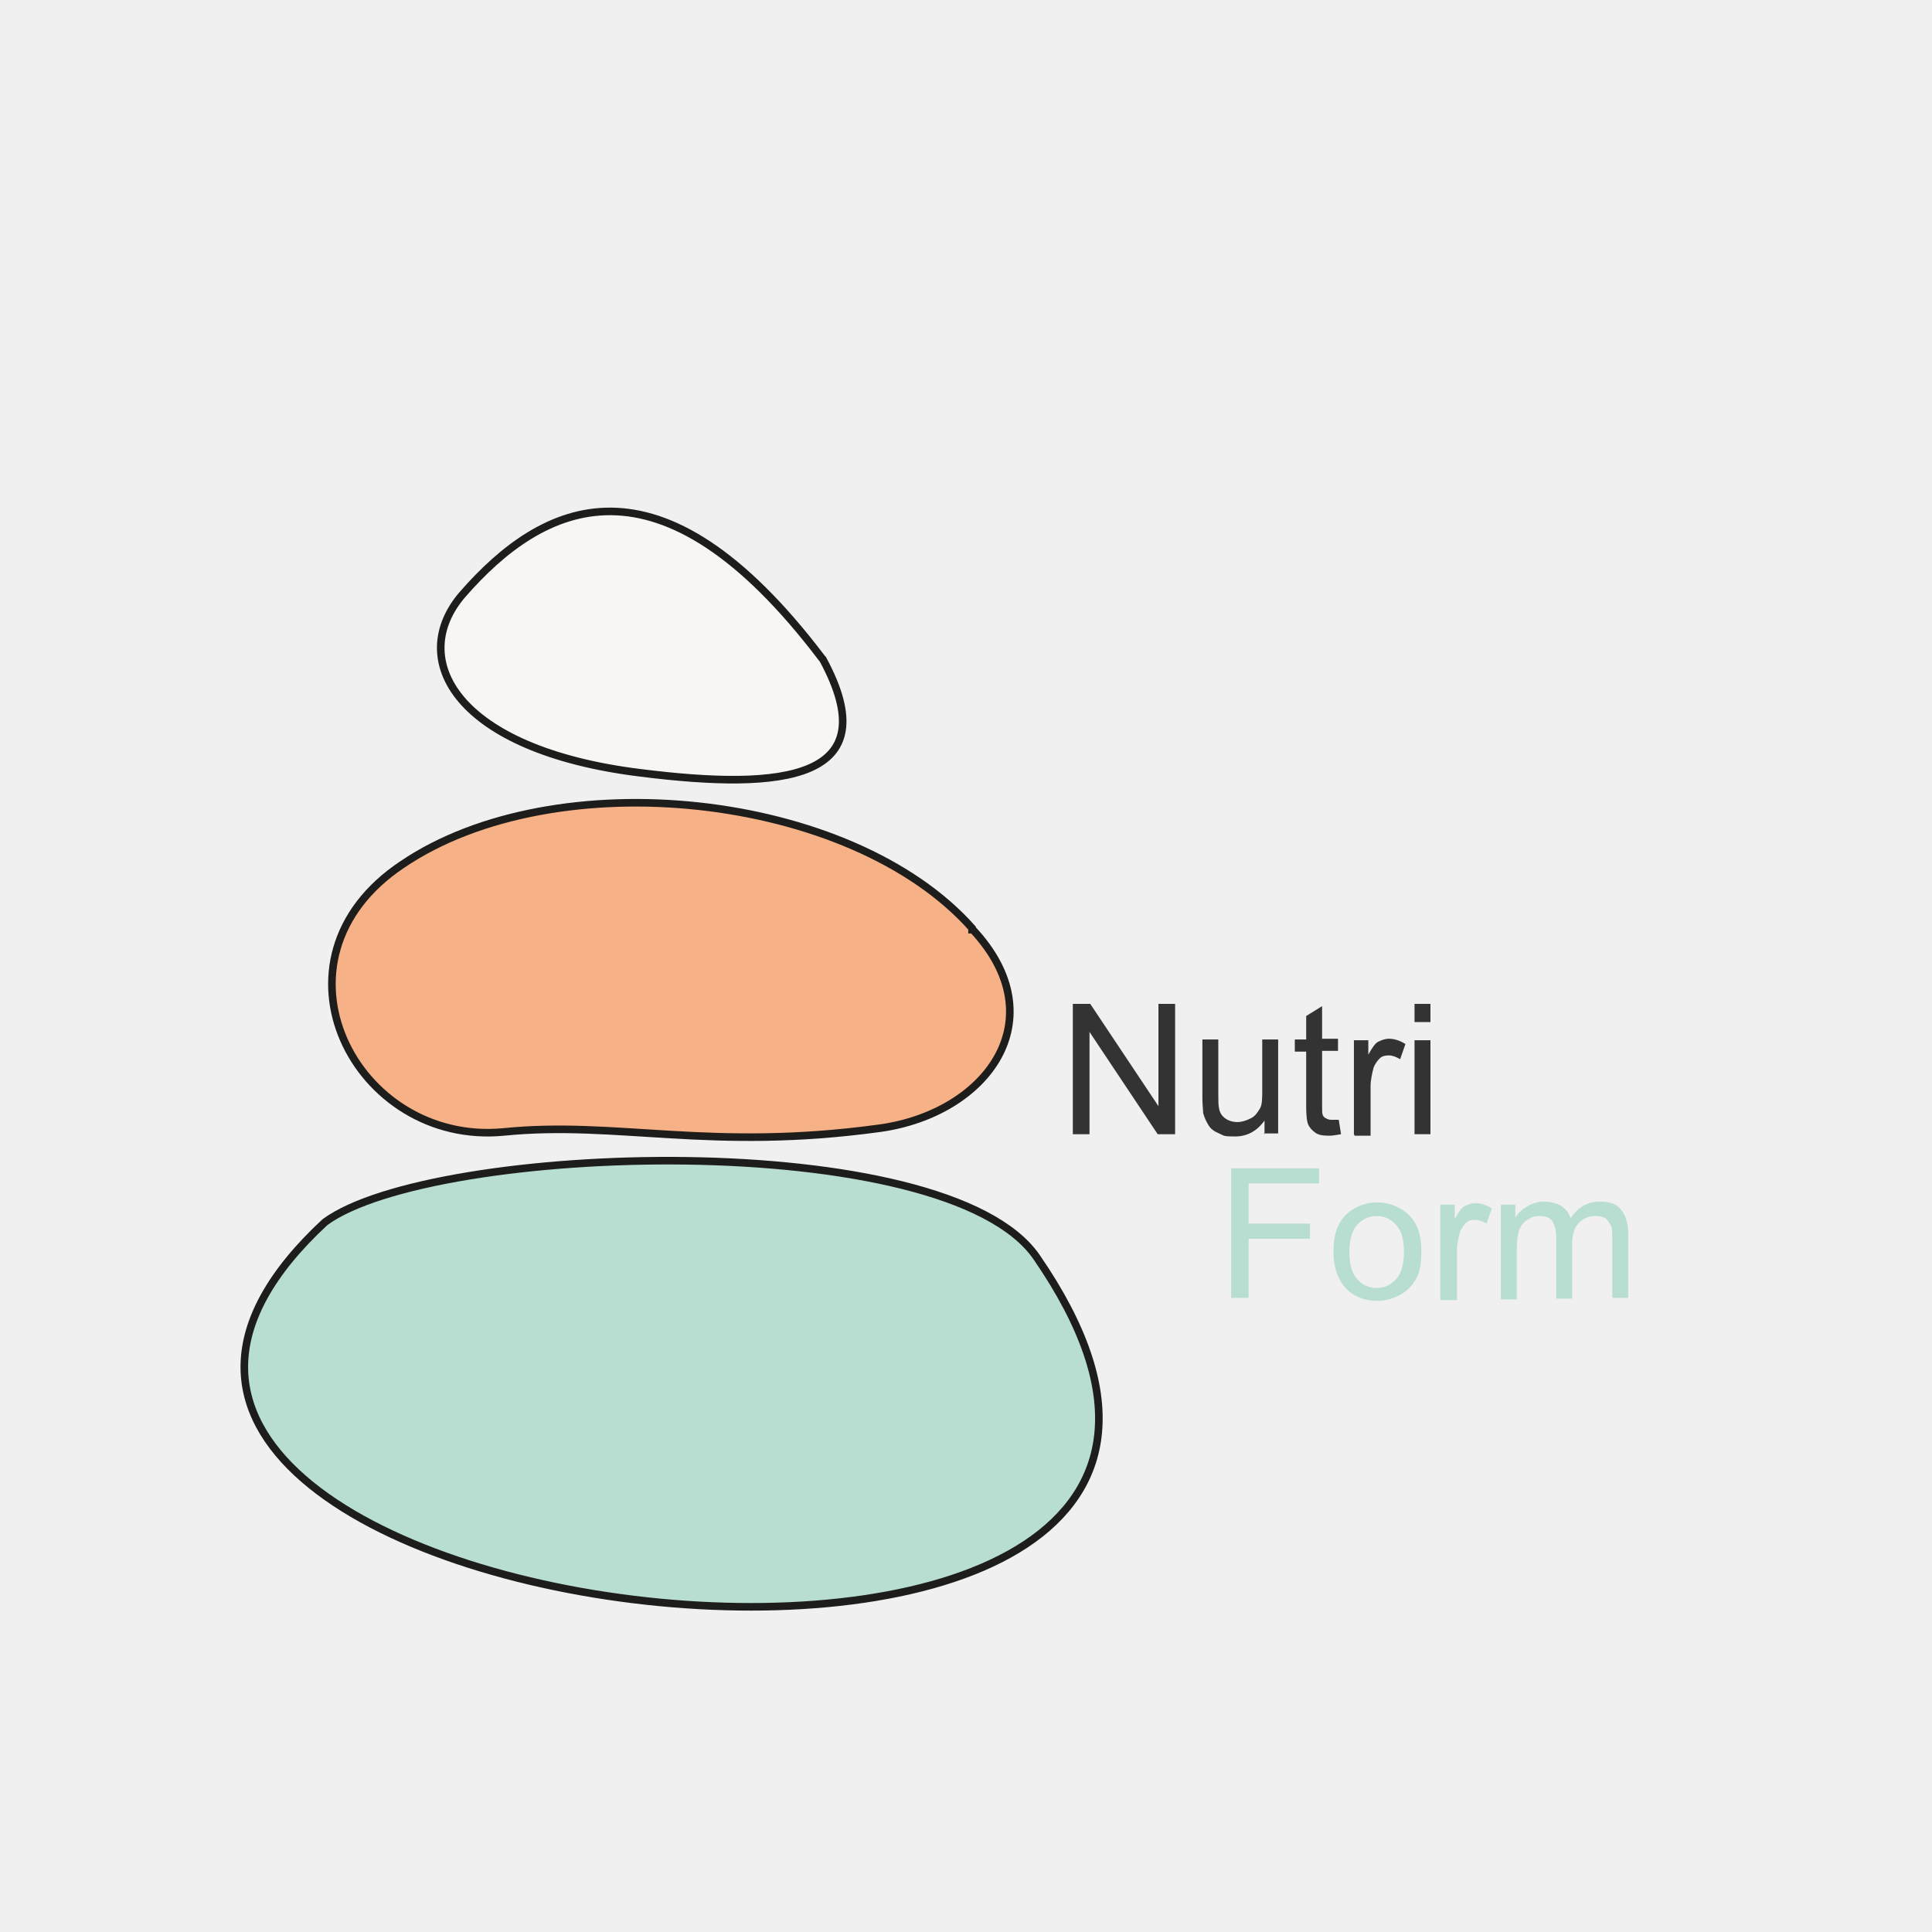
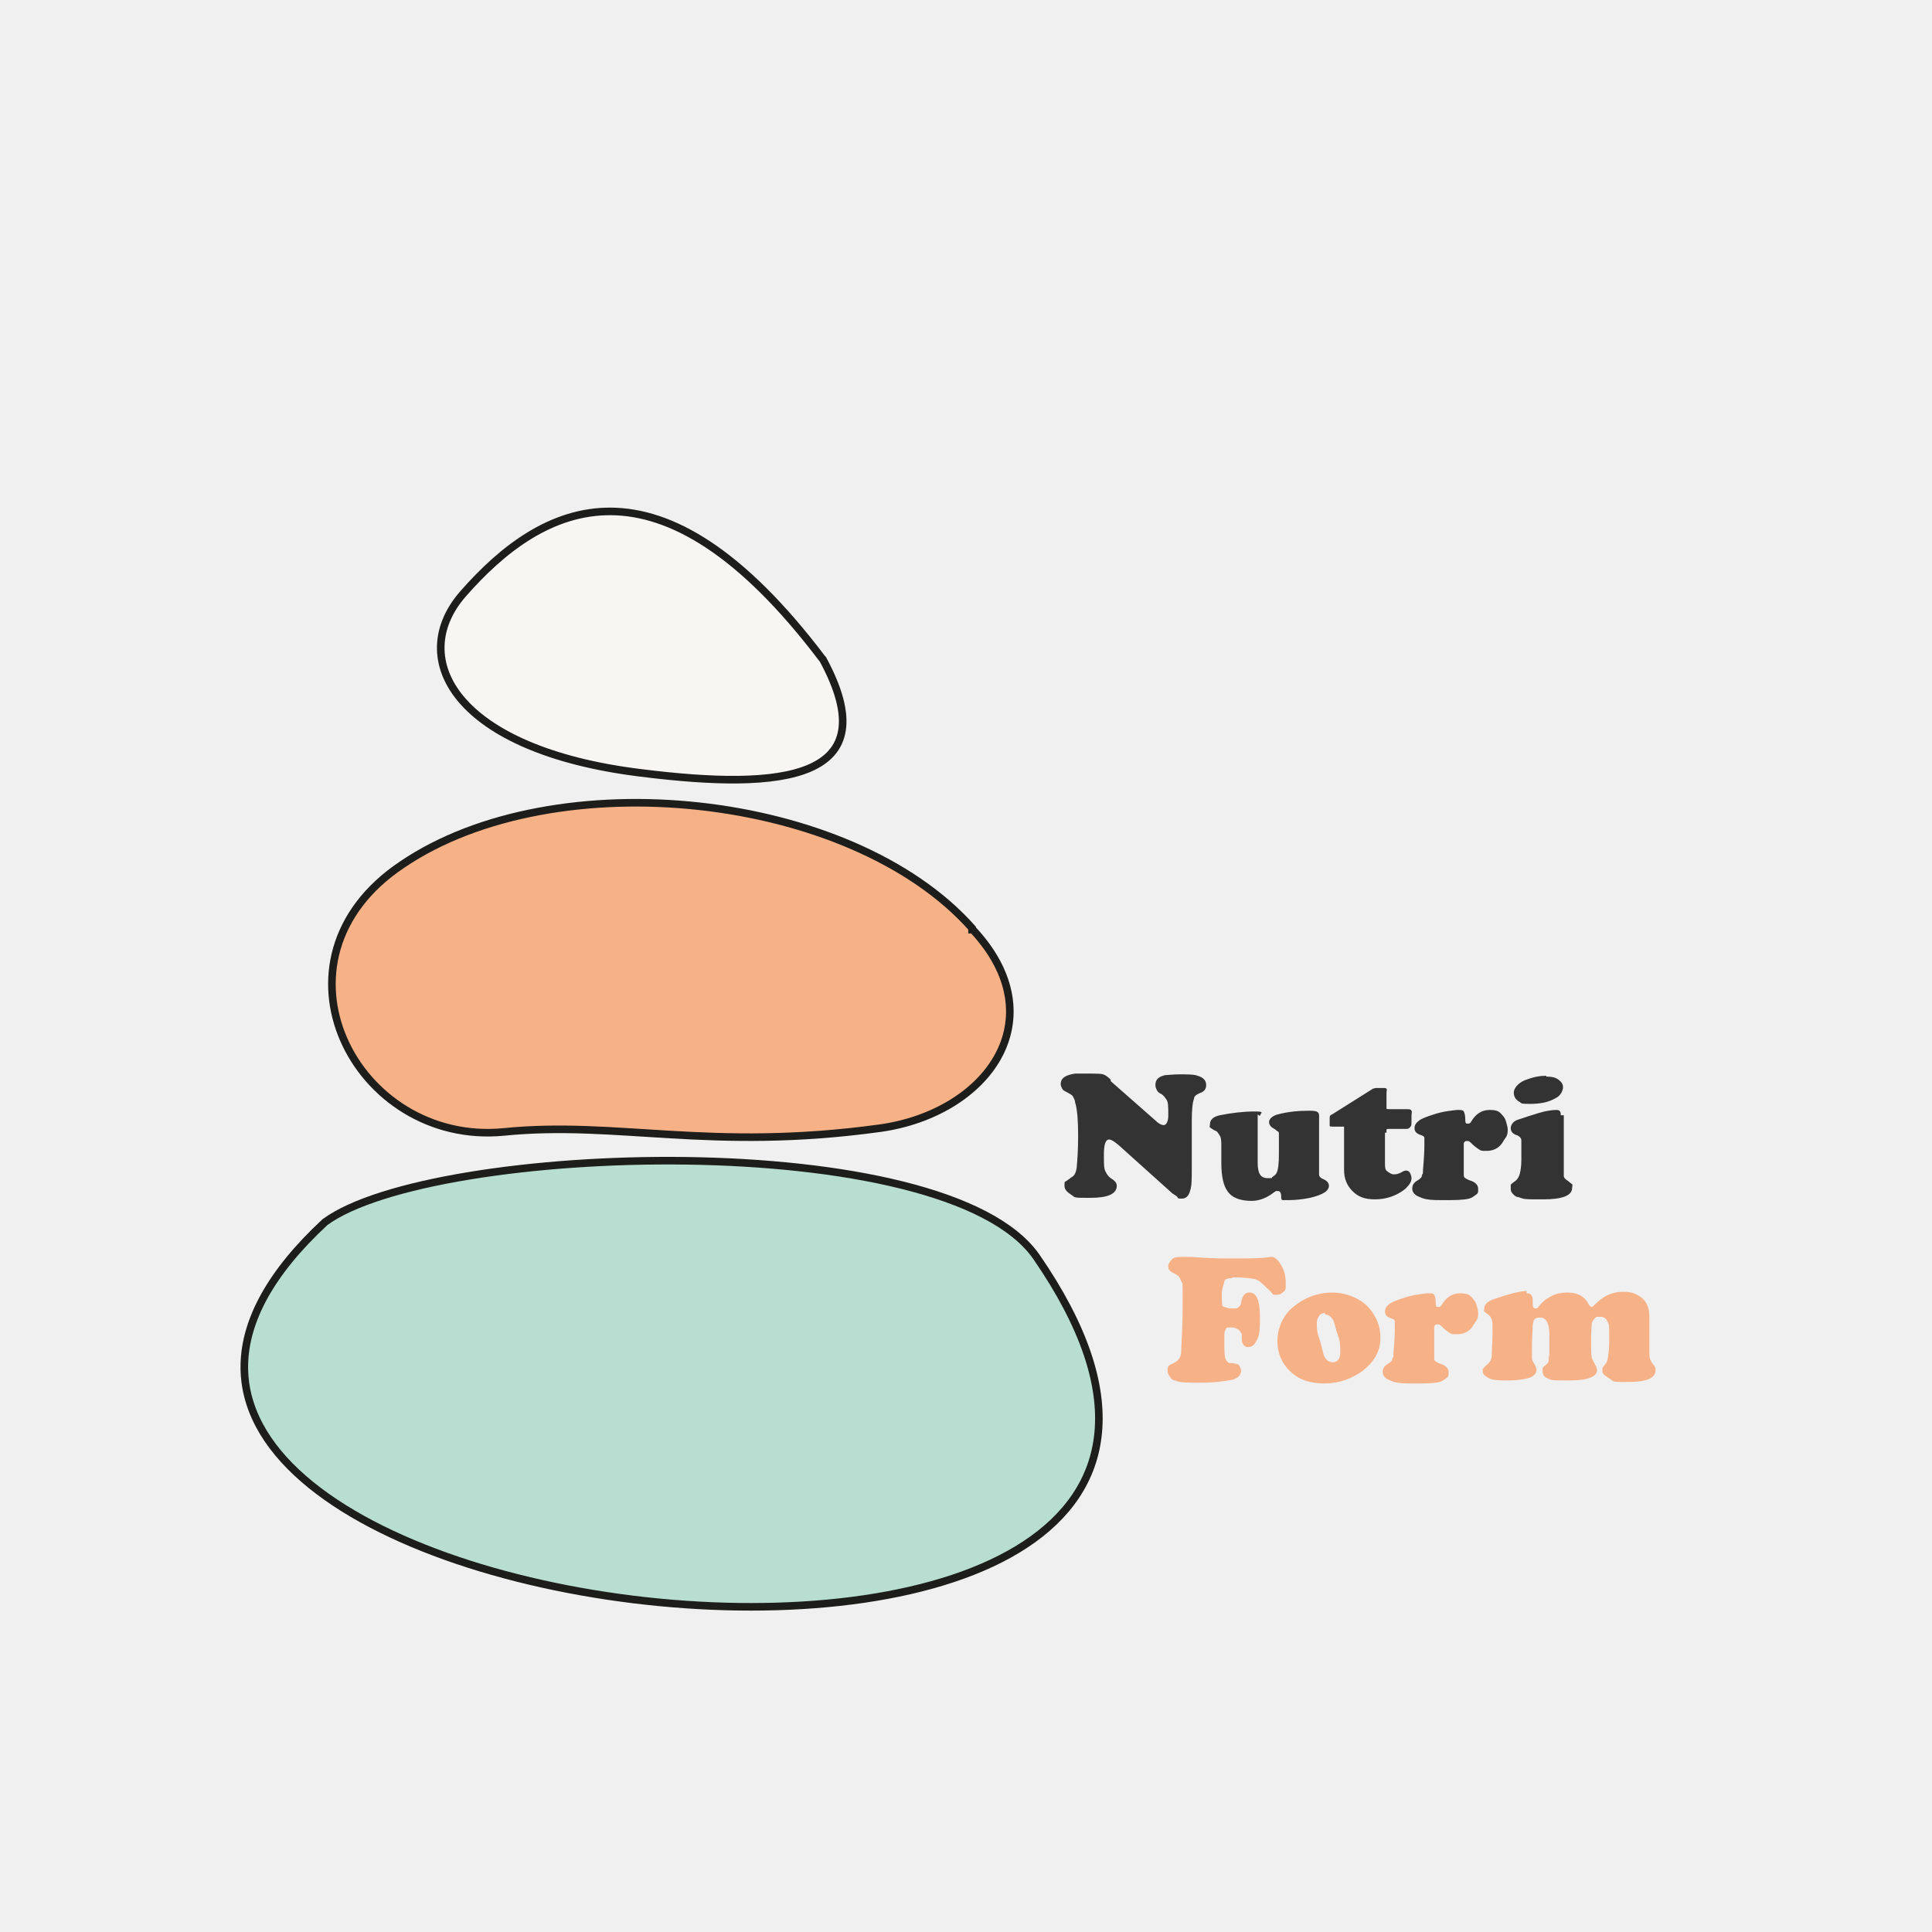
<svg xmlns="http://www.w3.org/2000/svg" id="Calque_1" version="1.1" viewBox="0 0 255 255">
  <defs>
    <style>
      .st0 {
        fill: #f7f6f2;
      }

      .st0, .st1, .st2, .st3, .st4 {
        stroke-miterlimit: 10;
      }

      .st0, .st1, .st2, .st4 {
        stroke: #1d1d1b;
      }

      .st5 {
        isolation: isolate;
      }

      .st1 {
        display: none;
        fill: #fff;
      }

-       .st2, .st6 {
+       .st2 {
        fill: #b8ddd1;
      }

      .st3 {
        fill: none;
        stroke: #000;
      }

-       .st4 {
+       .st6, .st4 {
        fill: #f7b186;
      }

      .st7 {
        fill: #333;
      }
    </style>
  </defs>
  <rect class="st1" x="-7.9" y="-678.2" width="300.8" height="300.8" />
  <path class="st1" d="M-53.5-478.4" />
  <path class="st1" d="M-22.5-478.4" />
  <path class="st2" d="M42.9,161.3c14.2-10.4,81.9-12.7,93.9,4.6,50.8,73.6-152.3,49.5-93.9-4.6h0Z" />
  <path class="st4" d="M128.3,122.5c-16-18-55-22.1-75.2-8.4-18.9,12.6-6.2,37.2,13.4,35.3,15-1.5,27.2,2.6,49.7-.5,14.1-2,23.2-14.4,12.2-26.2h-.1v-.2Z" />
  <path class="st0" d="M108.6,87c8.6,15.9-5.1,17.4-24.1,15-24.3-3-30.9-15-23.4-23.6,10.5-12,25.9-19.9,47.4,8.5h0Z" />
+   <path class="st3" d="M-144.9-614.2" />
  <g class="st5">
    <g class="st5">
      <g class="st5">
-         <g class="st5">
-           <path class="st7" d="M141.6,149.7v-17.2h2.3l9,13.5v-13.5h2.2v17.2h-2.3l-9-13.5v13.5h-2.2Z" />
-           <path class="st7" d="M166.9,149.7v-1.8c-1,1.4-2.3,2.1-3.9,2.1s-1.4-.1-2.1-.4-1.1-.6-1.4-1.1-.5-.9-.7-1.6c0-.4-.1-1.1-.1-2v-7.7h2.1v6.9c0,1.1,0,1.8.1,2.2.1.6.4,1,.8,1.3s1,.5,1.6.5,1.2-.2,1.8-.5.9-.8,1.2-1.3.3-1.4.3-2.4v-6.7h2.1v12.4h-1.9Z" />
-           <path class="st7" d="M176.7,147.8l.3,1.9c-.6.1-1.1.2-1.6.2-.8,0-1.4-.1-1.8-.4s-.7-.6-.9-1-.3-1.2-.3-2.5v-7.2h-1.5v-1.6h1.5v-3.1l2.1-1.3v4.3h2.1v1.6h-2.1v7.3c0,.6,0,1,.1,1.2s.2.3.4.4.4.2.7.2.5,0,.9,0Z" />
-           <path class="st7" d="M178.7,149.7v-12.4h1.9v1.9c.5-.9.9-1.5,1.3-1.7s.9-.4,1.4-.4c.7,0,1.4.2,2.2.7l-.7,2c-.5-.3-1-.5-1.5-.5s-.9.1-1.2.4-.6.7-.8,1.2c-.2.8-.4,1.6-.4,2.5v6.5h-2.1Z" />
-           <path class="st7" d="M186.7,134.9v-2.4h2.1v2.4h-2.1ZM186.7,149.7v-12.4h2.1v12.4h-2.1Z" />
-         </g>
+         <path class="st7" d="M146.6,142.7l5.8,5.1c.5.5.9.7,1.2.7s.6-.4.6-1.3,0-1.7-.2-2-.4-.6-.7-.8c-.3-.1-.5-.3-.6-.5s-.2-.4-.2-.7c0-.7.4-1.1,1.3-1.3.4,0,1-.1,1.9-.1s2,0,2.4.2c.7.2,1.1.6,1.1,1.2s-.3.9-.9,1.1c-.2.1-.4.2-.5.3s-.2.2-.2.4c-.2.5-.3,1.5-.3,2.9v6.2c0,1.4,0,2.4-.2,3-.2.8-.6,1.1-1.1,1.1s-.5,0-.6-.2-.5-.3-.9-.7l-6.9-6.2c-.5-.4-.9-.7-1.2-.7-.5,0-.7.7-.7,2s0,1.8.2,2.2.4.7.7.9c.5.3.8.6.8,1,0,1.1-1.2,1.6-3.5,1.6s-1.9,0-2.5-.4-.9-.7-.9-1.2,0-.5.2-.6.4-.3.7-.5c.4-.2.6-.6.7-1.2.1-1,.2-2.5.2-4.3s-.1-3.5-.4-4.4c0-.3-.2-.6-.3-.8s-.4-.3-.7-.5c-.4-.2-.6-.3-.7-.5s-.2-.4-.2-.6c0-.8.6-1.2,1.9-1.4h2.3q1.1,0,1.4.1c.3.1.6.3,1,.7v.2Z" />
+         <path class="st7" d="M166,147.1v6.4c0,1.4.4,2,1.3,2s.4,0,.7-.2.4-.3.5-.5c.2-.4.3-1.2.3-2.5s0-2.2,0-2.6c0-.2,0-.3-.2-.4s-.2-.2-.4-.3c-.4-.2-.7-.5-.7-.9s.4-.8,1.1-1c1.5-.4,2.9-.5,4.3-.5s1.2.4,1.2,1.3,0,.3,0,.5v6.6c0,.3.2.5.7.7.4.2.6.5.6.8,0,.7-.8,1.2-2.5,1.6-1,.2-1.9.3-2.8.3s-.6,0-.8,0-.2-.3-.2-.5c0-.5-.2-.7-.4-.7h-.3c0,0-.3.2-.7.5-.8.5-1.6.8-2.5.8-1.5,0-2.6-.4-3.2-1.3-.5-.7-.8-1.9-.8-3.7s0-1.2,0-1.6v-.5c0-.7,0-1.2-.2-1.5s-.3-.6-.7-.7c-.3-.2-.5-.3-.6-.4s0-.2,0-.4c0-.6.4-1,1.3-1.2,1.5-.3,3.1-.5,4.6-.5s.7.2.7.6h0Z" />
+         <path class="st7" d="M182.8,149.5v4c0,.5,0,.9.3,1.1s.5.4.9.4.7-.1,1.2-.4c0,0,.2-.1.4-.1s.4.1.5.3.2.5.2.7c0,.5-.3.9-.8,1.4-1.1.9-2.5,1.4-4,1.4s-2.3-.4-3-1.1-1.1-1.6-1.1-2.8v-5.7h-1.5c-.2,0-.4,0-.4-.1v-1c0-.2,0-.4.3-.5l5.4-3.4c0,0,.3-.1.5-.1h.9c.2,0,.3,0,.4.1s0,.3,0,.5v1.6c0,.2,0,.4,0,.5s.2.1.5.1h2.2c.3,0,.5,0,.6.2s0,.3,0,.7v.7c0,.4,0,.6-.2.8s-.3.2-.6.2h-2.1c-.2,0-.4,0-.4.1s0,.2,0,.4h-.3Z" />
+         <path class="st7" d="M192.4,146.5c.4,0,.7,0,.8.2s.2.5.2,1.1.2.5.4.5.3-.1.4-.3c.6-1,1.4-1.5,2.4-1.5s1.3.2,1.7.7c.2.2.4.5.5.9s.2.7.2,1,0,.7-.3,1.1-.4.7-.7,1c-.5.5-1.1.7-1.8.7s-.7,0-1-.2-.6-.4-1.1-.9c-.2-.2-.3-.2-.5-.2s-.4.1-.4.4v1.6c0,1.2,0,2,0,2.4,0,.2,0,.4.2.5s.3.2.6.3c.7.2,1.1.6,1.1,1.1s0,.6-.3.8-.5.4-.9.5c-.8.2-1.9.2-3.3.2s-2.4,0-3.2-.4c-.6-.2-1-.6-1-1.1s.2-.8.7-1.1c.2-.1.4-.3.5-.4s0-.3.2-.5c0-.7.2-2,.2-3.9s0-.6,0-.8-.2-.3-.5-.4c-.6-.2-.8-.5-.8-.9s.2-.7.6-1,1-.5,1.9-.8c1.2-.4,2.2-.5,3.1-.6h.1Z" />
+         <path class="st7" d="M206.4,147.2v6.8c0,.5,0,.9,0,1.2s.3.5.6.7c.2.2.4.3.5.4s0,.3,0,.5c0,1-1.3,1.5-3.8,1.5s-2.5,0-3.3-.3c-.3,0-.5-.2-.7-.4s-.3-.4-.3-.7,0-.4,0-.5.3-.3.7-.6c.2-.2.4-.5.5-.9s.2-1,.2-1.8v-2.6c0-.3-.3-.6-.7-.7-.5-.2-.7-.5-.7-.9s.3-.9.9-1.1c.9-.3,1.8-.6,2.8-.9s1.8-.4,2.3-.4.6.2.6.7h.1ZM204.1,142.1c.7,0,1.2.1,1.6.4s.6.6.6,1-.3,1.1-.9,1.4c-1,.6-2.1.8-3.5.8s-1-.1-1.4-.3c-.5-.3-.7-.7-.7-1.2s.5-1.2,1.4-1.6c1-.4,1.9-.6,2.7-.6h.2Z" />
      </g>
    </g>
  </g>
  <g class="st5">
    <g class="st5">
      <g class="st5">
-         <g class="st5">
-           <path class="st6" d="M162.5,171.4v-17.2h11.6v2h-9.3v5.3h8.1v2h-8.1v7.8h-2.3Z" />
-           <path class="st6" d="M176,165.2c0-2.3.6-4,1.9-5.1,1.1-.9,2.4-1.4,3.9-1.4s3.1.6,4.2,1.7,1.6,2.7,1.6,4.6-.2,2.9-.7,3.8-1.2,1.6-2.1,2.1-1.9.8-3,.8c-1.7,0-3.2-.6-4.2-1.7s-1.6-2.7-1.6-4.8ZM178.1,165.2c0,1.6.3,2.8,1,3.6s1.6,1.2,2.6,1.2,1.9-.4,2.6-1.2,1-2,1-3.6-.3-2.7-1-3.5-1.6-1.2-2.6-1.2-1.9.4-2.6,1.2-1,2-1,3.6Z" />
-           <path class="st6" d="M190.1,171.4v-12.4h1.9v1.9c.5-.9.9-1.5,1.3-1.7s.9-.4,1.4-.4c.7,0,1.4.2,2.2.7l-.7,2c-.5-.3-1-.5-1.5-.5s-.9.1-1.2.4-.6.7-.8,1.2c-.2.8-.4,1.6-.4,2.5v6.5h-2.1Z" />
-           <path class="st6" d="M198.1,171.4v-12.4h1.9v1.7c.4-.6.9-1.1,1.6-1.5s1.4-.6,2.2-.6,1.7.2,2.3.6,1,.9,1.2,1.6c1-1.5,2.3-2.2,3.8-2.2s2.2.3,2.8,1,1,1.7,1,3.2v8.5h-2.1v-7.8c0-.8,0-1.5-.2-1.8s-.4-.7-.7-.9-.8-.3-1.3-.3c-.9,0-1.6.3-2.2.9s-.9,1.5-.9,2.8v7.2h-2.1v-8.1c0-.9-.2-1.6-.5-2.1s-.9-.7-1.7-.7-1.1.2-1.6.5-.9.8-1.1,1.4-.3,1.5-.3,2.6v6.5h-2.1Z" />
-         </g>
+         <path class="st6" d="M162.6,168.7c-.5,0-.9.1-1,.4,0,.2-.2.6-.3,1.2s0,1.1,0,1.6,0,.5.3.6.5.2,1.1.2.6,0,.8-.2.3-.3.3-.6c.2-.9.5-1.3,1.1-1.3,1,0,1.4,1.1,1.4,3.4s-.2,2.5-.6,3.2c-.2.4-.6.6-1,.6s-.7-.3-.8-.9c0-.4,0-.7,0-.8s-.2-.3-.3-.5c-.3-.2-.6-.4-1.1-.4s-.6,0-.7.2-.2.4-.2.7v1.1c0,1.4,0,2.2.4,2.5,0,.1.2.2.3.2s.4,0,.8.1c.2,0,.4.1.5.3s.2.4.2.6c0,.6-.4,1-1.1,1.2-1,.2-2.4.4-4.3.4s-2.7,0-3.3-.3c-.3,0-.5-.2-.7-.5s-.3-.5-.3-.8,0-.6.4-.8c0,0,.3-.1.6-.3.4-.2.7-.6.8-1.2,0-1,.2-3.2.2-6.6s0-2.4-.2-2.9-.3-.7-.7-.9-.6-.3-.8-.5-.2-.3-.2-.6.2-.6.5-.9.8-.3,1.2-.3h1.4c1.3.1,2.8.2,4.6.2,2.8,0,4.7,0,5.7-.2h.3c.3,0,.5.2.8.5.7.9,1,1.8,1,2.9s0,.9-.3,1.2-.5.4-.9.4-.5,0-.6-.2-.5-.5-1.1-1.1c-.4-.4-.8-.7-1.3-.8s-1.4-.2-2.8-.2h0Z" />
+         <path class="st6" d="M175.8,170.6c1.4,0,2.7.4,3.8,1.1.8.5,1.4,1.2,1.9,2.1s.7,1.8.7,2.8c0,1.7-.8,3.1-2.3,4.3-1.5,1.1-3.2,1.7-5.1,1.7s-3.4-.5-4.5-1.6c-1.1-1-1.7-2.4-1.7-4s.7-3.4,2.1-4.5c1.4-1.2,3.2-1.9,5.2-1.9h0ZM174.9,173.3c-.3,0-.6.1-.8.4s-.3.6-.3,1,0,1.1.3,1.9.4,1.5.6,2.2c.2.6.6,1,1.2,1s1-.4,1-1.3,0-1.4-.3-2.2-.4-1.5-.6-2c-.3-.5-.6-.8-1.1-.8v-.2Z" />
+         <path class="st6" d="M188.5,170.7c.4,0,.7,0,.8.2s.2.5.2,1.1.2.5.4.5.3-.1.4-.3c.6-1,1.4-1.5,2.4-1.5s1.3.2,1.7.7c.2.2.4.5.5.9s.2.7.2,1,0,.7-.3,1.1-.4.7-.7,1c-.5.5-1.1.7-1.8.7s-.7,0-1-.2-.6-.4-1.1-.9c-.2-.2-.3-.2-.5-.2s-.4.1-.4.4v1.6c0,1.2,0,2,0,2.4,0,.2,0,.4.2.5s.3.2.6.3c.7.2,1.1.6,1.1,1.1s0,.6-.3.8-.5.4-.9.5c-.8.2-1.9.2-3.3.2s-2.4,0-3.2-.4c-.6-.2-1-.6-1-1.1s.2-.8.7-1.1c.2-.1.4-.3.5-.4s0-.3.2-.5c0-.7.2-2,.2-3.9s0-.6,0-.8-.2-.3-.5-.4c-.6-.2-.8-.5-.8-.9s.2-.7.6-1,1-.5,1.9-.8c1.2-.4,2.2-.5,3.1-.6h.1Z" />
+         <path class="st6" d="M201.6,170.7c.4,0,.7.3.7.9v.5c0,.4.1.6.4.6s.3-.2.6-.5c.4-.5,1-.9,1.6-1.2s1.3-.4,2-.4c1.3,0,2.2.5,2.7,1.4.2.4.4.5.5.5s.3-.2.6-.5c1-1,2.2-1.5,3.5-1.5s1.8.3,2.5.8c.7.6,1,1.4,1,2.6v4.9c0,.5.2.9.5,1.3.2.2.3.4.3.5v.3c0,1-1.2,1.5-3.5,1.5s-1.9,0-2.5-.4-1-.6-1-1,0-.3,0-.4.2-.3.5-.7c.2-.3.4-1.4.4-3.2s0-1.8-.2-2.2c-.2-.5-.5-.7-1-.7s-.5,0-.7.2-.3.4-.4.6c0,.3-.1,1-.1,2.2s0,2.1.1,2.4.3.7.6,1.2c0,.1.1.3.1.4,0,.9-1.2,1.4-3.6,1.4s-2.4,0-3-.3c-.4-.2-.6-.5-.6-.9s0-.3,0-.4.2-.3.5-.5c.2-.2.3-.3.3-.5s0-.4.1-.8v-2.6c0-1.5-.4-2.3-1.2-2.3s-.9.3-1,1c0,.6-.1,1.5-.1,2.6v1.7c0,.3.1.5.3.8s.3.6.3.8c0,.5-.4.9-1.1,1.1-.8.2-1.6.3-2.6.3s-2.1,0-2.6-.3-.8-.5-.8-.9,0-.3.1-.4.2-.3.5-.5c.4-.3.6-.8.6-1.3,0-1,.1-2,.1-3s0-1.3-.1-1.6-.2-.5-.5-.7c-.2-.2-.4-.3-.5-.4s0-.2,0-.4c0-.5.4-.9,1.2-1.2,2-.7,3.5-1.1,4.4-1.1v.3Z" />
      </g>
    </g>
  </g>
-   <path class="st3" d="M-144.9-614.2" />
</svg>
